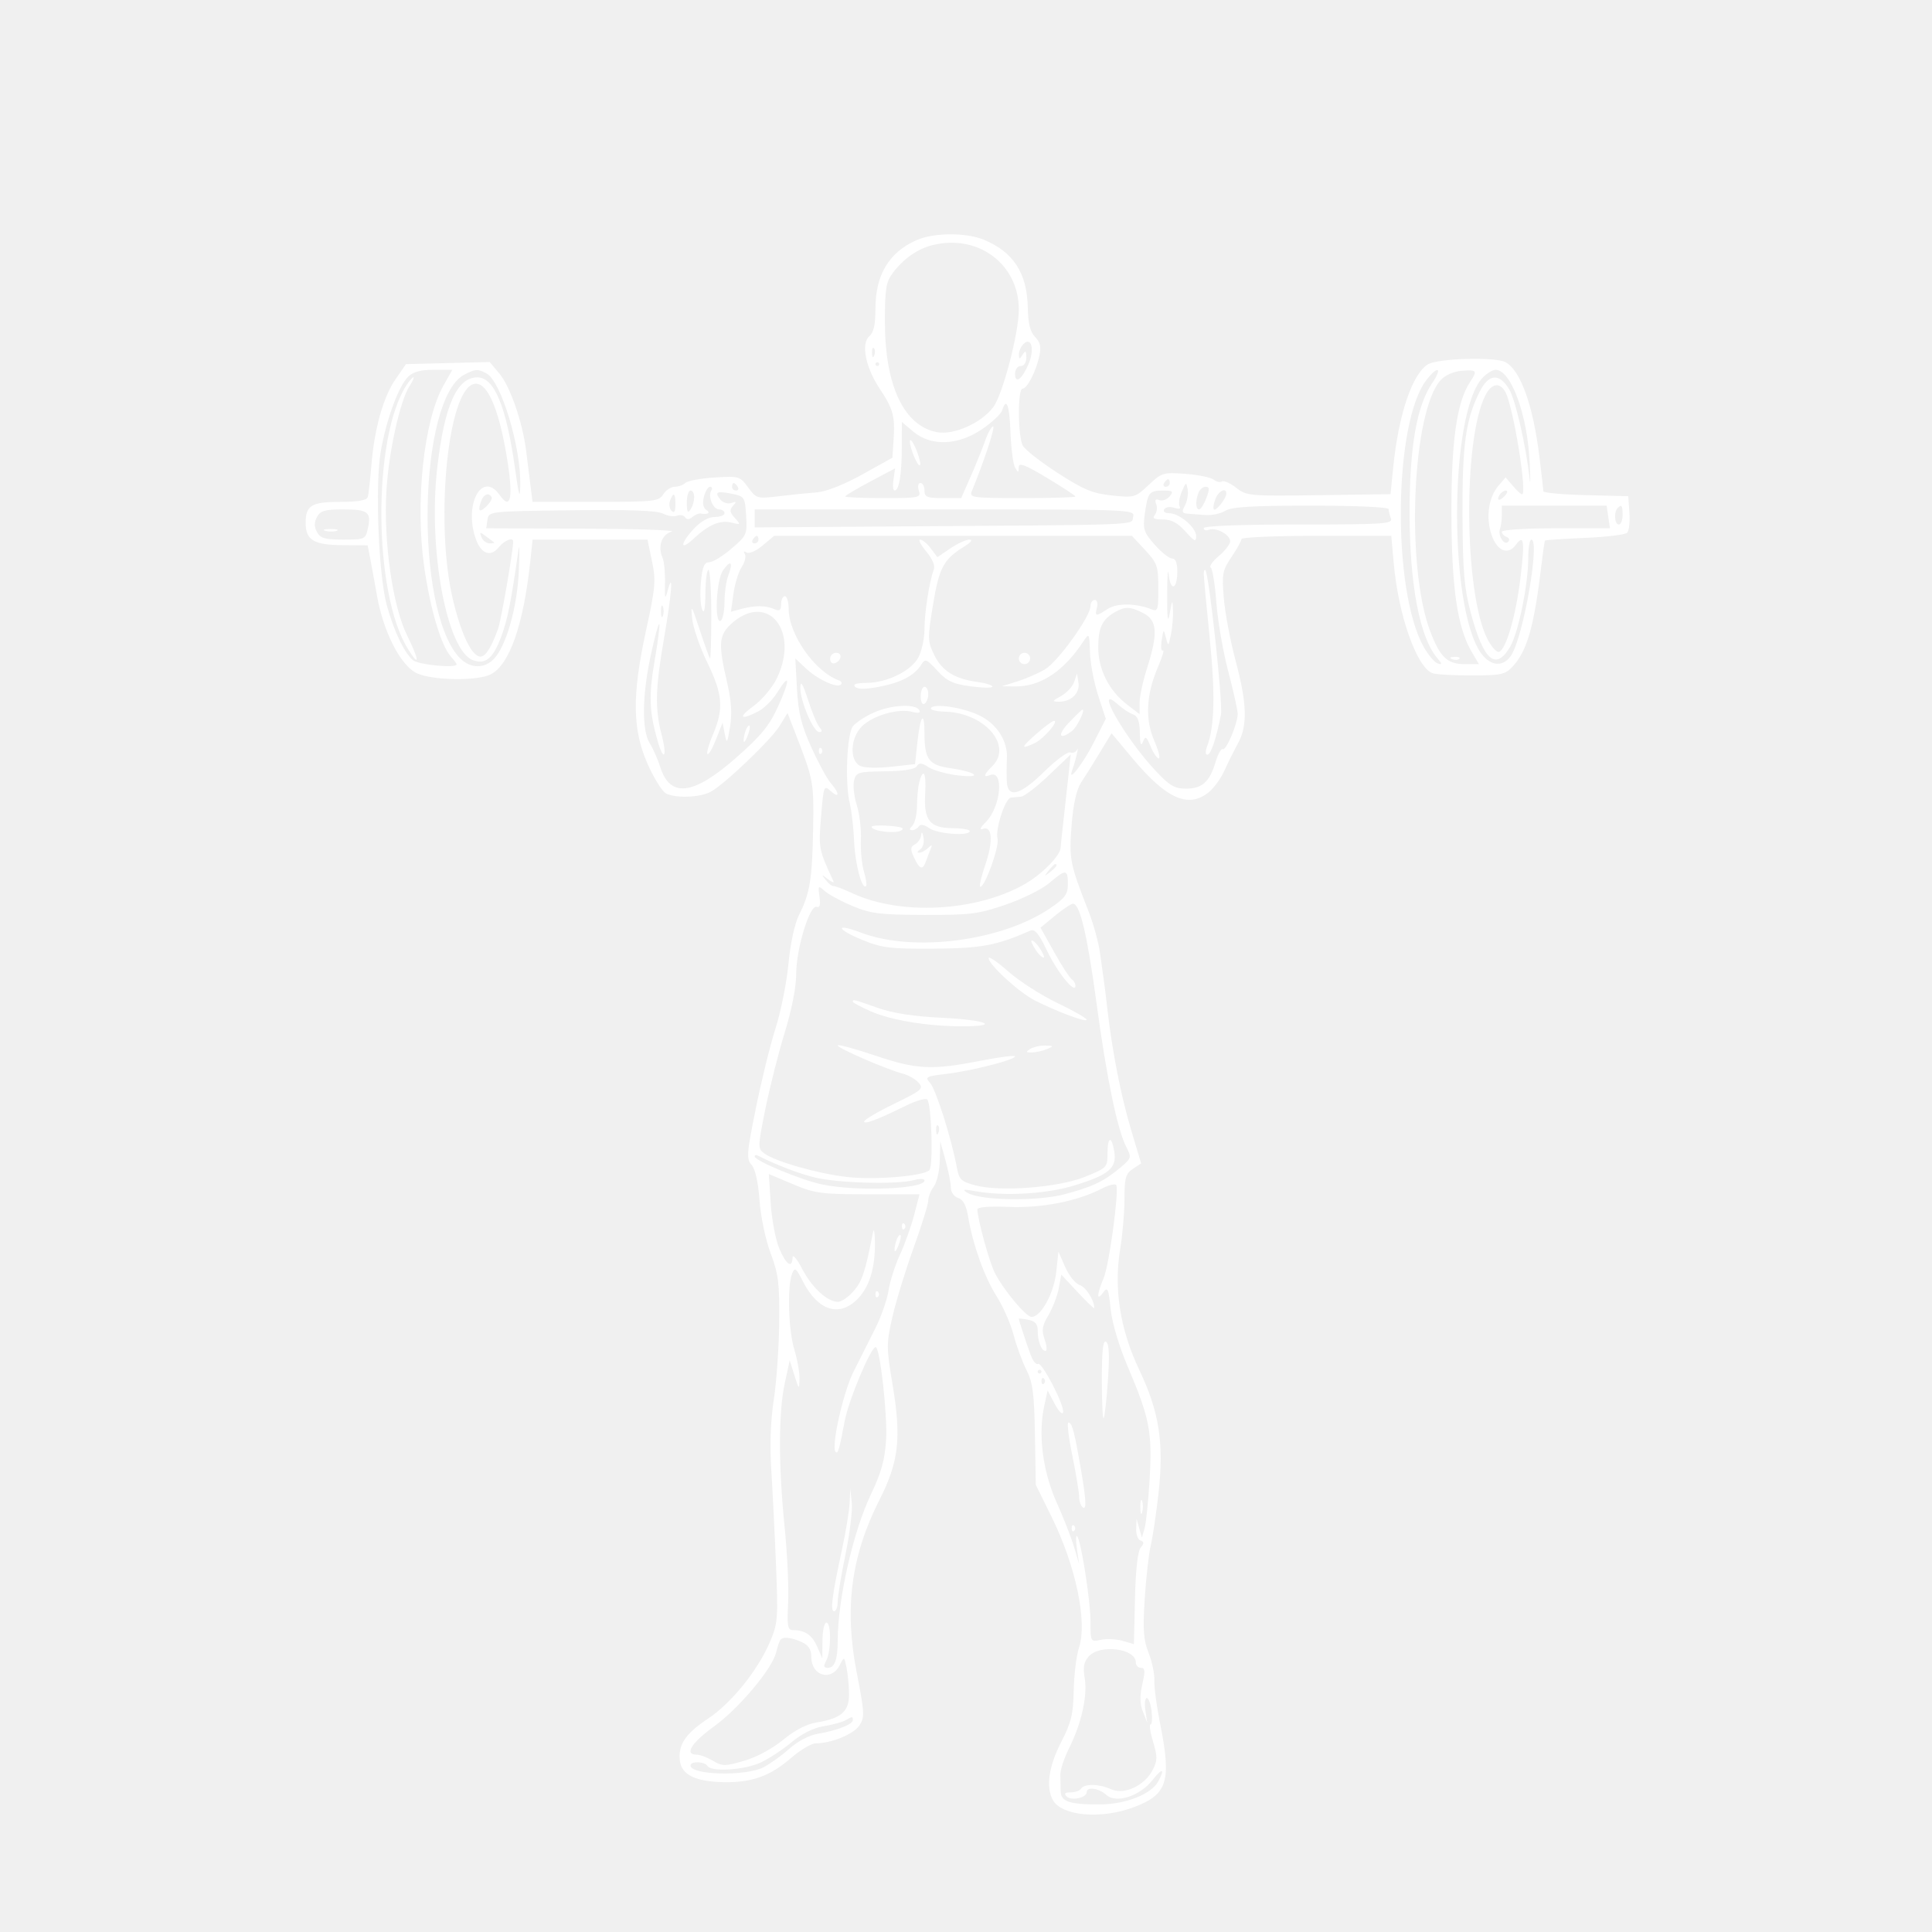
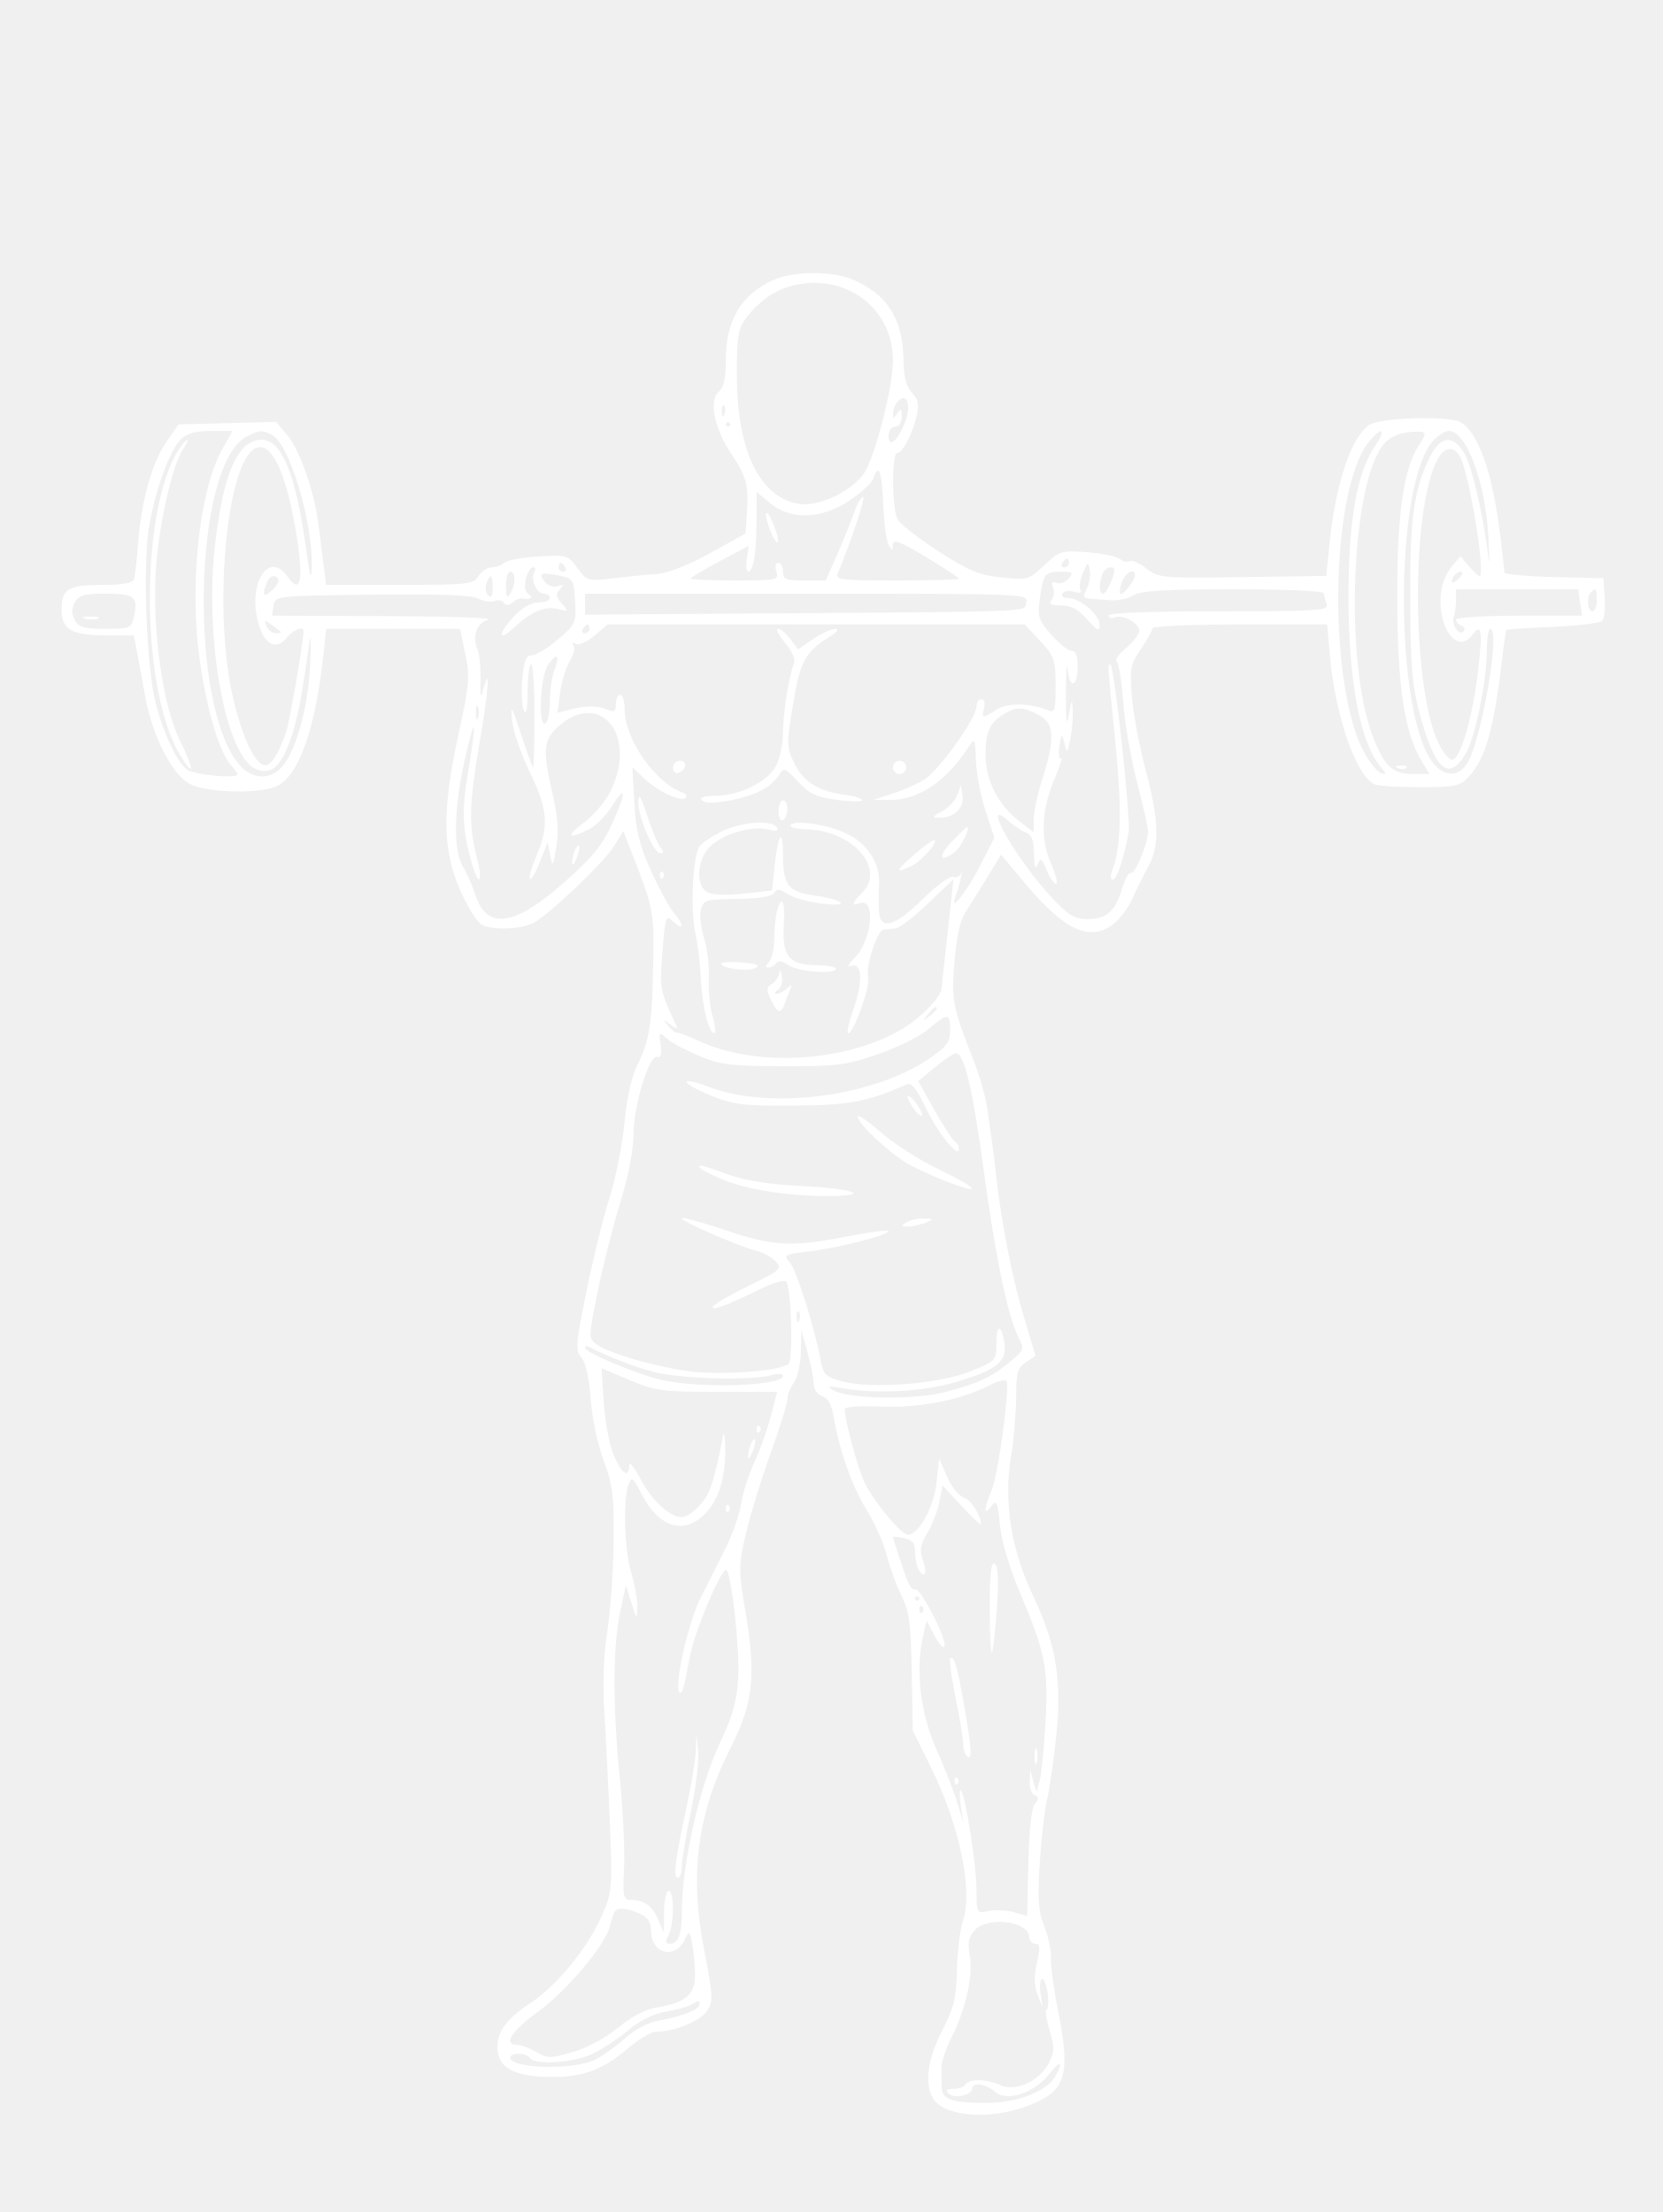
- <svg xmlns="http://www.w3.org/2000/svg" width="512" height="512" viewBox="0 0 512 512">
+ <svg xmlns="http://www.w3.org/2000/svg" width="378" height="503" viewBox="67 0 378 503">
  <path fill="#fff" fill-rule="evenodd" d="M243.03 63.583C235.616 66.799 232 72.784 232 81.838c0 4.197-.464 6.302-1.596 7.241-2.279 1.892-1.056 8.221 2.68 13.862 3.632 5.482 4.131 7.294 3.728 13.528l-.312 4.837-8 4.438c-4.857 2.694-9.571 4.554-12 4.735-2.2.164-6.7.622-10 1.017-5.875.704-6.046.656-8.234-2.326-2.173-2.962-2.419-3.035-8.934-2.624-3.685.232-7.157.879-7.716 1.438S179.794 129 178.808 129s-2.353.9-3.04 2c-1.168 1.87-2.332 2-17.947 2h-16.698l-.562-4.5c-.308-2.475-.826-6.606-1.149-9.181-.937-7.449-4.242-16.963-7.054-20.305l-2.589-3.077-11.089.281-11.09.282-2.77 4c-3.263 4.712-5.646 13.252-6.418 23-.304 3.85-.73 7.563-.946 8.25-.264.84-2.636 1.25-7.225 1.25-7.698 0-9.231.926-9.231 5.578 0 4.548 2.167 5.848 9.828 5.898l6.601.043.679 3.49c.373 1.92 1.196 6.416 1.828 9.991 1.677 9.483 6.25 18.386 10.474 20.39 4.077 1.935 15.95 2.144 19.59.345 4.99-2.465 8.732-13.12 10.531-29.985l.613-5.75h30.443l1.194 5.694c1.078 5.135.926 6.926-1.543 18.25-3.759 17.238-3.674 26.232.334 35.394 1.646 3.761 3.851 7.319 4.901 7.907 2.408 1.347 8.953 1.128 11.833-.396 3.602-1.907 16.035-13.775 18.294-17.465l2.101-3.429 2.24 5.773c4.639 11.951 4.759 12.608 4.548 24.772-.233 13.435-.851 17.259-3.699 22.883-1.195 2.359-2.307 7.459-2.835 13-.479 5.014-2.02 12.717-3.426 17.117s-3.758 13.948-5.227 21.217c-2.427 12.011-2.529 13.381-1.117 15 .976 1.12 1.756 4.615 2.097 9.393.309 4.332 1.576 10.363 2.94 14 2.081 5.544 2.382 7.978 2.272 18.39-.069 6.6-.714 15.8-1.434 20.445-.844 5.445-1.081 12.018-.669 18.5.352 5.53.918 16.907 1.257 25.282.583 14.352.488 15.529-1.65 20.5-3.233 7.518-10.206 16.14-16.352 20.22-5.977 3.967-7.96 6.919-7.478 11.133.429 3.754 4.168 5.585 11.673 5.714 7.416.128 12.244-1.607 17.766-6.387 2.483-2.149 5.448-3.907 6.588-3.907 4.128 0 10.04-2.429 11.561-4.75 1.423-2.172 1.362-3.357-.719-14-3.33-17.022-1.495-30.942 6.037-45.787 5.141-10.135 5.839-16.324 3.451-30.602-1.638-9.789-1.639-10.775-.026-17.861.939-4.125 3.461-12.355 5.604-18.289S246 319.126 246 318.152s.661-2.643 1.468-3.711c.808-1.067 1.523-4.191 1.59-6.941l.121-5 1.391 5c.765 2.75 1.4 5.982 1.411 7.183.011 1.262.828 2.439 1.938 2.791 1.315.418 2.14 1.935 2.62 4.818 1.245 7.47 4.311 16.085 7.533 21.163 1.73 2.726 3.769 7.352 4.531 10.281.763 2.929 2.298 7.109 3.41 9.29 1.684 3.3 2.062 6.193 2.255 17.22l.232 13.254 4.193 8.5c6.427 13.031 9.514 27.814 7.243 34.693-.683 2.07-1.307 7.148-1.388 11.285-.123 6.33-.653 8.508-3.347 13.743-3.253 6.322-4.054 11.817-2.222 15.24 2.298 4.294 12.711 5.249 21.475 1.97 8.99-3.363 10.07-6.858 6.935-22.431-.885-4.4-1.549-9.425-1.474-11.166s-.614-5.04-1.53-7.33c-1.354-3.383-1.545-6.075-1.02-14.335.356-5.593 1.079-11.969 1.606-14.169s1.451-8.433 2.055-13.851c1.473-13.234.172-21.533-5.116-32.633-5.066-10.632-6.782-21.511-5.049-32.004.626-3.793 1.139-9.793 1.139-13.333 0-5.526.312-6.642 2.206-7.9l2.206-1.464-2.664-8.908c-2.667-8.919-5.003-20.786-6.252-31.759-.366-3.218-.812-6.818-.992-8-.18-1.181-.629-4.398-1-7.148-.37-2.75-1.734-7.7-3.032-11-4.937-12.56-5.197-13.877-4.487-22.81.456-5.746 1.288-9.449 2.552-11.358 1.031-1.557 3.261-5.121 4.955-7.919l3.081-5.087 5.473 6.554c9.013 10.792 14.783 13.402 20.203 9.139 1.385-1.09 3.281-3.677 4.212-5.75s2.557-5.344 3.614-7.269c2.583-4.703 2.41-10.544-.65-22-1.395-5.225-2.794-12.658-3.108-16.519-.522-6.424-.348-7.346 2.056-10.889 1.445-2.129 2.627-4.258 2.627-4.732 0-.473 8.934-.86 19.853-.86h19.854l.646 7.25c1.229 13.78 6.069 27.547 10.249 29.151.859.329 5.496.599 10.305.599 7.791 0 8.976-.247 10.871-2.264 3.976-4.232 5.822-10.788 7.81-27.736.355-3.025.745-5.615.867-5.754.121-.14 4.858-.453 10.527-.695s10.72-.853 11.226-1.359.779-2.894.606-5.306l-.314-4.386-11.25-.283c-6.187-.155-11.25-.617-11.25-1.026s-.472-4.557-1.049-9.217c-1.69-13.641-5.004-22.862-8.983-24.991-2.735-1.464-17.942-1.034-20.575.582-4.128 2.534-7.767 13.323-9.164 27.165l-.729 7.23-19.024.27c-18.387.261-19.12.195-21.868-1.966-1.564-1.23-3.26-1.979-3.769-1.664s-1.502.094-2.206-.489c-.703-.584-4.054-1.272-7.445-1.53-5.921-.448-6.311-.331-9.789 2.949-3.526 3.326-3.783 3.399-9.732 2.777-5.108-.533-7.462-1.51-14.34-5.947-4.526-2.92-8.701-6.191-9.278-7.269-1.322-2.47-1.385-15.091-.075-15.091 1.239 0 3.58-4.549 4.471-8.685.515-2.392.233-3.641-1.13-5.017-1.313-1.326-1.851-3.505-1.945-7.883-.194-9.048-3.805-14.61-11.602-17.867-4.662-1.948-13.204-1.931-17.738.035m4.093 1.376c-3.992.993-7.711 3.608-10.561 7.426-1.768 2.368-2.061 4.212-2.054 12.938.012 16.922 5.054 27.566 13.837 29.214 4.432.831 11.748-2.441 14.903-6.667 2.491-3.336 6.752-19.633 6.752-25.823 0-12.045-10.781-20.098-22.877-17.088m24.084 26.234c-.664.664-1.2 1.905-1.192 2.757.014 1.366.131 1.372.985.05.784-1.213.972-1.069.985.75.009 1.34-.592 2.25-1.485 2.25-.848 0-1.5.895-1.5 2.059 0 2.865 1.889 1.451 3.631-2.718 1.608-3.849.669-7.241-1.424-5.148m-40.128 2.39c.048 1.165.285 1.402.604.605.289-.722.253-1.585-.079-1.917s-.568.258-.525 1.312M232 96.5c0 .275.225.5.5.5s.5-.225.5-.5-.225-.5-.5-.5-.5.225-.5.5m-123.885 3.385c-2.51 2.51-5.756 11.39-7.205 19.708-1.544 8.867-.597 32.898 1.61 40.864 1.914 6.909 4.642 12.603 6.96 14.527 1.445 1.199 11.521 2.157 11.52 1.095 0-.232-.686-1.18-1.525-2.107-2.576-2.846-5.47-12.596-7.064-23.796-2.413-16.956-.129-38.618 5.048-47.882l2.4-4.294h-4.929c-3.497 0-5.478.548-6.815 1.885m14.975-.62c-12.216 6.262-13.313 61.782-1.478 74.859 2.67 2.95 6.361 3.25 9.038.735 3.402-3.196 6.463-13.833 6.866-23.859.187-4.675.149-7.15-.085-5.5-2.009 14.147-2.911 18.695-4.615 23.254-2.161 5.785-4.176 7.44-7.521 6.177-6.917-2.613-11.878-29.428-9.423-50.931 1.883-16.499 5.21-24 10.644-24 4.467 0 7.66 7.704 9.946 24 1.073 7.653 1.349 8.528 1.418 4.5.173-10.11-5.09-27.472-8.955-29.54-2.294-1.228-2.908-1.196-5.835.305m254.98 1.373c-8.749 11.123-9.228 55.808-.759 70.826 1.204 2.134 2.864 4.094 3.689 4.354 1.262.399 1.244.173-.113-1.422-4.652-5.468-7.31-19.389-7.33-38.396-.019-17.48 1.876-28.411 5.968-34.442 2.79-4.112 1.632-4.845-1.455-.92m3.803.001c-7.638 8.114-9.398 49.43-2.84 66.69 2.597 6.834 4.522 8.671 9.088 8.671h3.812L390 172.724c-3.777-6.4-5.313-16.934-5.358-36.724-.042-19.068 1.414-29.384 4.899-34.703 2.046-3.123 1.906-3.327-2.097-3.046-2.086.146-4.389 1.133-5.571 2.388m11.185-.697c-9.312 9.312-9.189 64.027.167 74.069 2.471 2.652 5.385 2.514 7.258-.345C403.731 168.71 408.2 143 405.814 143c-.448 0-.814 2.21-.814 4.912 0 6.931-2.608 19.733-4.777 23.446-3.835 6.566-7.059 3.776-10.486-9.076-1.715-6.43-2.09-10.91-2.156-25.782-.084-18.738.833-25.304 4.575-32.75 2.356-4.688 5.158-4.927 7.752-.661 1.704 2.802 4.504 15.036 5.471 23.911.21 1.925.211-.1.001-4.5-.604-12.673-4.965-24.5-9.035-24.5-.74 0-2.219.874-3.287 1.942m-285.444 2.308c-8.916 14.012-8.67 54.883.419 69.613 3.232 5.239 3.167 3.229-.11-3.388-3.881-7.836-6.327-24.939-5.511-38.536.612-10.211 3.627-23.823 6.118-27.624.834-1.273 1.291-2.315 1.016-2.315s-1.144 1.013-1.932 2.25m17.284-.213c-6.542 3.661-9.465 37.283-4.923 56.629 2.192 9.338 5.063 15.334 7.341 15.334 1.379 0 2.848-2.31 4.678-7.353.806-2.224 4.006-20.705 4.006-23.14 0-1.258-2.335-.315-3.848 1.554-2.161 2.668-4.685 1.718-6.082-2.29-3.203-9.188 1.739-18.165 6.364-11.562 2.837 4.051 3.591.918 2.098-8.721-2.328-15.028-5.874-22.555-9.634-20.451m268.749 2.713c-5.975 11.704-5.648 52.447.519 64.565 1.068 2.099 2.461 3.643 3.096 3.431 1.876-.625 4.463-9.569 5.678-19.626 1.184-9.807.913-11.669-1.266-8.688-2.069 2.828-5.013 1.533-6.443-2.834-1.503-4.584-.74-9.791 1.887-12.883L399 126.5l1.91 2.25c1.051 1.238 2.153 2.25 2.449 2.25 1.457 0-2.303-23.158-4.394-27.066-1.465-2.737-3.677-2.398-5.318.816m-128.073 4c-.308.963-2.71 3.213-5.338 5-6.35 4.32-13.502 4.58-18.159.661L239 111.822l-.014 6.839c-.014 7.152-.726 11.339-1.929 11.339-.391 0-.516-1.323-.279-2.94l.431-2.94-6.604 3.507c-3.633 1.929-6.605 3.702-6.605 3.94s4.53.433 10.067.433c9.613 0 10.039-.09 9.433-2-.364-1.147-.18-2 .433-2 .587 0 1.067.9 1.067 2 0 1.726.667 2 4.863 2h4.864l2.529-5.75c1.392-3.162 3.118-7.437 3.838-9.5.719-2.062 1.663-3.75 2.096-3.75.645 0-2.446 9.381-5.684 17.25-.666 1.618.344 1.75 13.387 1.75 7.759 0 14.107-.187 14.107-.416s-3.375-2.445-7.5-4.924c-5.917-3.556-7.506-4.154-7.53-2.834-.028 1.502-.126 1.511-.957.09-.51-.871-1.059-5.03-1.22-9.242-.284-7.428-1.067-9.519-2.219-5.924M241.126 117c-.02.825.582 2.85 1.338 4.5.755 1.65 1.39 2.325 1.41 1.5s-.582-2.85-1.338-4.5c-.755-1.65-1.39-2.325-1.41-1.5m67.374 11c-.34.55-.141 1 .441 1s1.059-.45 1.059-1-.198-1-.441-1-.719.45-1.059 1M194 129c0 .55.477 1 1.059 1s.781-.45.441-1-.816-1-1.059-1-.441.45-.441 1m119.171 1.334c-.652 1.559-.901 3.294-.553 3.857.395.639-.133.78-1.409.375-1.122-.356-2.33-.179-2.684.393-.36.584.203 1.041 1.281 1.041 2.727 0 7.194 3.781 7.194 6.088 0 1.634-.453 1.437-2.844-1.239-2.052-2.297-3.716-3.182-5.984-3.182-2.338 0-2.885-.308-2.139-1.207.551-.664.719-1.944.373-2.845-.445-1.158-.204-1.475.822-1.081.799.306 2.029-.138 2.734-.988 1.11-1.337.869-1.546-1.781-1.546-3.637 0-4.012.488-4.802 6.253-.545 3.975-.283 4.787 2.611 8.083 1.77 2.015 3.846 3.664 4.614 3.664.924 0 1.396 1.162 1.396 3.441 0 4.78-1.79 5.434-2.27.83-.217-2.074-.406.279-.42 5.229-.019 6.616.164 7.94.69 5 .66-3.686.727-3.755.858-.875.078 1.719-.168 4.644-.548 6.5-.658 3.219-.719 3.26-1.323.875-.608-2.401-.652-2.373-1.129.697-.273 1.759-.134 2.973.309 2.7.443-.274-.127 1.662-1.267 4.303-3.147 7.292-3.494 13.867-1.03 19.55 1.132 2.613 1.68 4.75 1.216 4.75s-1.431-1.418-2.149-3.151c-1.145-2.766-1.396-2.919-2.051-1.25-.516 1.317-.767.586-.816-2.38-.051-3.134-.539-4.447-1.82-4.899-.962-.34-2.762-1.529-4-2.643-6.609-5.949 1.786 8.834 9.979 17.573 3.709 3.956 5.052 4.75 8.041 4.75 4.301 0 6.28-1.767 7.852-7.012.646-2.157 1.51-3.715 1.92-3.462.874.54 3.958-6.746 3.958-9.349 0-.98-1.123-6.034-2.496-11.23s-2.791-13.4-3.152-18.232-1.04-9.022-1.508-9.311c-.468-.29.5-1.664 2.152-3.054s3.004-3.147 3.004-3.904c0-1.746-3.704-3.774-5.578-3.054-.782.3-1.422.109-1.422-.423 0-.599 9.578-.969 25.107-.969 22.483 0 25.044-.165 24.5-1.582-.334-.87-.607-1.995-.607-2.5 0-.528-8.731-.918-20.535-.918-15.58 0-21.07.329-22.75 1.362-1.218.749-3.565 1.257-5.215 1.129s-3.803-.291-4.785-.362c-1.483-.107-1.6-.476-.687-2.181.603-1.128.925-3.04.713-4.25-.359-2.056-.46-2.015-1.57.636m-126.621 1.321c-.433 1.726-.208 2.946.642 3.485 1.224.776.382 1.29-1.547.943-.471-.084-1.443.334-2.161.93-.862.715-1.517.742-1.927.079-.342-.552-1.312-.74-2.156-.415-.845.324-2.518.067-3.718-.571-1.514-.804-8.926-1.075-24.183-.883-21.958.276-22.001.281-22.32 2.527l-.319 2.25 25.819.1c14.201.055 24.695.41 23.32.791-2.646.731-3.754 3.918-2.411 6.932.411.922.7 3.927.642 6.677-.09 4.273.014 4.564.713 2 1.571-5.755 1.075.813-.944 12.5-2.345 13.575-2.475 18.735-.646 25.782 1.534 5.915.539 7.23-1.112 1.468-2.183-7.62-2.34-12.041-.751-21.199.886-5.105 1.434-9.459 1.218-9.675s-1.237 3.548-2.27 8.365c-2.292 10.695-2.383 19.854-.231 23.269.863 1.37 2.105 4.181 2.761 6.248 2.633 8.304 8.81 7.525 20.226-2.552 6.573-5.801 8.711-8.427 11.037-13.558 3.244-7.154 3.131-9.09-.214-3.676-1.216 1.967-3.495 4.241-5.065 5.052-4.782 2.473-5.492 1.649-1.236-1.434 2.219-1.607 4.973-4.883 6.15-7.316 6.192-12.79-2.65-23.192-12.195-14.346-3.163 2.932-3.331 5.363-1.044 15.142 1.184 5.064 1.423 8.47.843 12-.739 4.504-.86 4.672-1.397 1.947l-.588-2.983-1.732 4.411c-.953 2.425-1.974 4.169-2.268 3.874-.295-.295.375-2.662 1.489-5.26 2.87-6.697 2.55-10.605-1.558-19.03-1.971-4.042-3.772-9.301-4.004-11.689-.371-3.837-.141-3.492 1.99 2.983 1.325 4.028 2.564 7.478 2.753 7.668s.344-5.017.344-11.571c0-6.555-.338-11.918-.75-11.919-.412 0-.779 2.812-.813 6.249-.043 4.237-.326 5.605-.877 4.246-.448-1.102-.587-4.365-.31-7.25.391-4.063.886-5.246 2.197-5.246.931 0 3.585-1.62 5.898-3.599 4.046-3.464 4.193-3.792 3.889-8.717-.304-4.949-.429-5.142-3.768-5.825-4.022-.822-4.715-.467-3.035 1.557.668.806 1.97 1.201 2.892.877 1.357-.475 1.441-.333.441.746-.989 1.066-.894 1.712.472 3.222 1.641 1.814 1.605 1.863-.92 1.229-2.977-.747-6.046.569-10.066 4.319-3.657 3.412-3.536 1.244.151-2.703 1.806-1.934 3.882-3.106 5.5-3.106 1.43 0 2.599-.45 2.599-1s-.645-1-1.433-1c-1.606 0-3.033-3.437-2.073-4.991.343-.555.196-1.009-.327-1.009-.522 0-1.25 1.195-1.617 2.655m131.057-1.073c-.845 2.202-.758 4.418.174 4.418.429 0 1.29-1.35 1.913-3 .898-2.38.862-3-.174-3-.718 0-1.579.712-1.913 1.582m-135.592 2.668c.012 2.466.249 2.888.985 1.75 1.27-1.965 1.27-5 0-5-.55 0-.993 1.463-.985 3.25m140.069-1c-.468 1.238-.642 2.474-.386 2.748.529.566 3.302-2.953 3.302-4.189 0-1.733-2.109-.69-2.916 1.441m75.375-1.183c-1.026 1.66-.105 1.89 1.33.332.71-.769.849-1.399.309-1.399-.539 0-1.277.48-1.639 1.067m-269.852 1.515c-1.091 2.842-.641 3.45 1.234 1.668 1.013-.963 1.662-2.088 1.441-2.5-.673-1.261-2.034-.837-2.675.832m49.967.085c-.352.917-.175 2.132.393 2.7.711.711 1.033.19 1.033-1.667 0-3.085-.499-3.447-1.426-1.033M398 136.418c0 1.33-.22 3.018-.489 3.75-.64 1.74 1.143 4.527 2.185 3.416.442-.472.242-1.059-.446-1.304s-1.25-.859-1.25-1.363c0-.513 6.311-.917 14.327-.917h14.327l-.441-3-.44-3H398zm30.667-1.751c-1.038 1.037-.784 4.333.333 4.333.55 0 1-1.125 1-2.5 0-2.618-.231-2.936-1.333-1.833M84 137c-.76 1.421-.76 2.579 0 4 .884 1.652 2.094 2 6.956 2 5.715 0 5.904-.086 6.539-2.976.951-4.33.051-5.024-6.519-5.024-4.882 0-6.091.347-6.976 2m116 .382v2.383l34.25-.23c70.274-.472 65.452-.287 66.04-2.535.518-1.98.03-2-49.884-2H200zm-113.731 3.311c.973.254 2.323.237 3-.037s-.119-.481-1.769-.461-2.204.244-1.231.498m41.315 1.666c.347.902 1.332 1.641 2.19 1.641s1.372-.127 1.143-.283a91 91 0 0 1-2.19-1.641c-1.543-1.183-1.691-1.146-1.143.283M199.5 143c-.34.55-.141 1 .441 1s1.059-.45 1.059-1-.198-1-.441-1-.719.45-1.059 1m2.597 1.572c-1.712 1.441-3.573 2.252-4.231 1.845-.725-.448-.908-.294-.479.4.383.62.005 2.181-.839 3.47-.845 1.288-1.828 4.476-2.185 7.083l-.65 4.74 2.894-.767c3.56-.943 6.346-.911 8.643.1 1.357.598 1.75.298 1.75-1.336 0-1.159.45-2.107 1-2.107s1 1.494 1 3.321c0 6.793 6.942 16.699 13.298 18.975.661.236.927.729.591 1.095-.977 1.062-6.136-1.281-9.257-4.205l-2.868-2.686.44 8.034c.348 6.355 1.143 9.596 3.802 15.5 1.849 4.106 4.179 8.395 5.178 9.53 2.378 2.703 2.345 4.225-.044 2.063-1.796-1.626-1.884-1.391-2.546 6.767-.687 8.463-.639 8.716 3.266 17.106.256.55-.395.325-1.447-.5-1.761-1.381-1.806-1.363-.567.218.74.945 1.64 1.662 2 1.594s2.679.812 5.154 1.955c12.683 5.857 32.504 4.841 45.324-2.325 4.633-2.589 9.615-7.582 9.747-9.769.039-.645.479-4.773.977-9.173s1.082-9.7 1.298-11.777l.392-3.778-5.795 5.528c-3.187 3.04-6.503 5.583-7.369 5.652s-2.069.181-2.675.25c-1.503.171-4.187 8.416-3.542 10.882.533 2.037-3.292 12.739-4.553 12.742-.383 0 .197-2.587 1.289-5.749 2.193-6.353 1.884-10.562-.703-9.569-.914.35-.533-.447.895-1.875 3.975-3.975 4.861-13.843 1.114-12.406q-2.92 1.12.601-2.4c5.473-5.473-2.161-14.164-12.654-14.405-2.285-.052-3.914-.484-3.62-.96.801-1.297 8.332-.176 12.682 1.888 4.732 2.246 7.694 6.817 7.436 11.477-.107 1.925-.115 4.738-.019 6.25q.417 6.578 9.929-2.785c3.093-3.043 6.185-5.319 6.87-5.056s1.497-.059 1.802-.715c.621-1.335-.393 2.967-1.25 5.306-1.41 3.844 2.759-1.462 5.699-7.253l3.177-6.259-2.003-6.1c-1.101-3.354-2.087-8.501-2.191-11.437-.185-5.237-.219-5.293-1.773-2.936-5.233 7.932-11.389 11.982-18.085 11.896l-3.5-.045 4.084-1.278c2.247-.704 5.546-2.136 7.331-3.184C280.34 175.395 289 163.365 289 160.616c0-.889.502-1.616 1.117-1.616.624 0 .886.882.593 2-.633 2.422-.342 2.46 2.846.371 2.444-1.601 7.53-1.541 11.694.137 1.559.629 1.747.011 1.723-5.651-.025-5.86-.3-6.65-3.514-10.107l-3.486-3.75h-94.82zm43.367 1.568c1.602 1.904 2.398 3.774 2.02 4.75-1.171 3.029-2.484 11.38-2.484 15.796 0 2.427-.705 5.776-1.566 7.442-1.886 3.647-8.315 6.819-13.884 6.85-2.66.015-3.62.352-2.94 1.032s2.768.677 6.392-.01c5.771-1.095 9.339-2.972 11.146-5.865 1.039-1.665 1.37-1.541 4.24 1.585 2.566 2.795 4.121 3.527 8.862 4.168 3.163.427 5.75.462 5.75.076 0-.385-1.747-.935-3.882-1.221-6.07-.815-9.455-2.908-11.512-7.122-1.802-3.691-1.819-4.34-.354-13.307 1.614-9.874 2.793-12.084 8.248-15.453 1.833-1.132 2.373-1.855 1.39-1.857-.886-.002-3.155 1.044-5.041 2.324l-3.431 2.328-1.755-2.328c-.966-1.28-2.225-2.328-2.799-2.328s.147 1.413 1.6 3.14m-53.862 5.018c-1.8 2.569-2.334 14.412-.602 13.342.55-.34 1-2.587 1-4.994s.463-5.593 1.028-7.08c1.337-3.517.605-4.168-1.426-1.268m127.401.925c.002.78.709 8.392 1.571 16.917 1.5 14.823 1.303 23.563-.644 28.685-.532 1.399-.51 2.315.056 2.315.894 0 2.29-4.13 3.585-10.603.559-2.798-3.164-37.323-4.13-38.289-.242-.243-.44.196-.438.975M175.158 162c0 1.375.227 1.938.504 1.25.278-.687.278-1.812 0-2.5-.277-.687-.504-.125-.504 1.25m120.342.208c-3.405 1.953-4.436 4.104-4.452 9.292-.018 5.898 2.829 11.541 7.702 15.27l3.25 2.486v-2.998c0-1.648.9-5.815 2-9.258 2.92-9.139 2.693-12.59-.95-14.474-3.485-1.803-4.861-1.86-7.55-.318M220 174.583c0 .871.534 1.406 1.188 1.188 1.854-.618 2.161-2.771.395-2.771-.87 0-1.583.713-1.583 1.583m50-.083c0 .825.675 1.5 1.5 1.5s1.5-.675 1.5-1.5-.675-1.5-1.5-1.5-1.5.675-1.5 1.5m114.813.183c.721.289 1.584.253 1.916-.079s-.258-.568-1.312-.525c-1.165.048-1.402.285-.604.604m-100.168 6.071c-.43 1.24-1.989 2.909-3.464 3.71-2.355 1.279-2.431 1.461-.622 1.496 3.254.063 5.68-2.256 5.249-5.016l-.382-2.444zm-72.545 1.413c-.126 3.363 3.444 11.833 4.987 11.833.856 0 .867-.35.042-1.344-.613-.739-1.973-4.002-3.022-7.25-1.368-4.236-1.936-5.152-2.007-3.239m31.9 2.392c0 1.451.433 2.292 1 1.941.55-.34 1-1.491 1-2.559s-.45-1.941-1-1.941-1 1.152-1 2.559m-12.5 4.304c-2.2 1.001-4.64 2.593-5.421 3.537-1.654 1.999-2.204 15.15-.861 20.6.475 1.925.986 6.425 1.136 10 .252 6.002 2.091 12.889 3.157 11.822.25-.25-.006-2-.569-3.888-.562-1.889-.922-5.684-.798-8.434s-.367-6.872-1.091-9.159c-.723-2.288-1.047-5.213-.72-6.5.556-2.187 1.097-2.347 8.224-2.433 4.981-.06 7.901-.531 8.411-1.355.615-.997 1.283-.937 3.156.282 1.307.85 4.851 1.825 7.876 2.166 6.737.76 4.786-.922-2.247-1.937-5.585-.807-6.753-2.392-6.753-9.165 0-6.286-1.1-4.933-1.878 2.312l-.622 5.789-6.399.706c-3.77.415-7.159.298-8.25-.286-2.771-1.483-2.467-7.395.534-10.396 2.87-2.87 9.525-4.836 13.227-3.907 1.895.476 2.478.337 1.978-.471-1.065-1.724-7.572-1.338-12.09.717m51.722 2.706c-3.122 3.267-2.517 4.735.882 2.145 1.356-1.032 3.672-5.853 2.713-5.645-.174.038-1.792 1.613-3.595 3.5m-8.639 2.973c-4.107 3.626-4.192 4.163-.38 2.39 2.332-1.085 6.554-5.967 5.094-5.89-.438.023-2.559 1.598-4.714 3.5m-76.959-1.003c-.343.893-.595 2.15-.561 2.793.035.642.495.09 1.022-1.227s.779-2.574.56-2.793-.679.333-1.021 1.227M217 199c0 .733.3 1.033.667.667a.95.95 0 0 0 0-1.334c-.367-.366-.667-.066-.667.667m26.63 8.25c-.331 1.238-.609 4.072-.616 6.3s-.554 4.59-1.214 5.25c-.864.864-.881 1.2-.059 1.2.628 0 1.422-.455 1.766-1.011.395-.639 1.416-.456 2.781.5 2.187 1.532 10.715 2.138 10.709.761-.002-.412-2.073-.763-4.602-.78-6.028-.038-7.636-2.094-7.209-9.221.323-5.407-.49-6.975-1.556-2.999M231 219.118c0 1.118 6.143 1.901 7.77.991 1.126-.63.246-.986-3.099-1.252-2.569-.204-4.671-.087-4.671.261m13.136 2.082c-.075.935-.813 2.079-1.64 2.542-1.262.707-1.303 1.276-.25 3.542 1.461 3.146 2.28 3.398 3.138.966.34-.963.898-2.425 1.242-3.25.504-1.212.37-1.26-.701-.25-.729.688-1.798 1.243-2.375 1.235-.578-.009-.448-.397.287-.863.756-.479 1.142-1.887.887-3.235-.251-1.327-.512-1.632-.588-.687m33.736 9.55c-1.243 1.586-1.208 1.621.378.378 1.666-1.307 2.195-2.128 1.372-2.128-.207 0-.995.787-1.75 1.75m.189 3.272c-1.892 1.617-7.067 4.186-11.5 5.709-7.284 2.502-9.363 2.765-21.561 2.732-11.753-.033-14.212-.334-19-2.329-3.025-1.261-6.349-3.044-7.386-3.963-1.808-1.602-1.867-1.541-1.438 1.475.309 2.173.076 3.004-.751 2.687-1.81-.695-5.425 11.125-5.425 17.738 0 3.499-1.168 9.478-3.039 15.556-1.672 5.43-3.983 14.559-5.136 20.287-2.045 10.157-2.051 10.448-.225 11.783 2.932 2.144 14.208 5.347 21.9 6.221 7.348.835 20.215-.233 21.79-1.808 1.076-1.076.58-17.574-.562-18.716-.425-.424-2.9.273-5.5 1.55-7.774 3.816-11.228 5.13-11.228 4.27 0-.448 3.592-2.565 7.982-4.705 7.403-3.609 7.869-4.016 6.426-5.61-.855-.946-2.723-2.012-4.151-2.371-4.067-1.02-17.257-6.731-17.257-7.471 0-.365 4.387.814 9.75 2.621 11.165 3.763 15.133 3.969 28 1.453 5.087-.994 9.25-1.525 9.25-1.179 0 .915-11.623 3.869-18.315 4.655-5.328.626-5.629.797-4.197 2.379 1.519 1.679 5.721 14.942 7.051 22.255.609 3.348 1.116 3.859 4.821 4.864 6.642 1.802 22.051.625 29.14-2.225 5.832-2.345 6-2.517 6-6.147 0-4.597 1.085-4.887 1.804-.483.702 4.3-1.502 6.144-10.674 8.934-7.375 2.243-18.465 2.878-26.13 1.496-3.254-.587-3.645-.506-2.099.434 3.373 2.049 18.379 2.292 25.555.414 7.468-1.954 10.592-3.436 14.91-7.069 2.989-2.515 3.05-2.721 1.625-5.477-2.378-4.598-5.234-18.381-7.897-38.113-2.443-18.1-4.396-26.369-6.23-26.369-.514 0-2.665 1.427-4.78 3.17l-3.846 3.17 3.656 6.536c2.01 3.595 4.094 6.807 4.63 7.139.537.332.976 1.105.976 1.718 0 2.361-4.769-3.518-7.516-9.267-2.183-4.567-3.257-5.862-4.433-5.343-8.927 3.936-12.973 4.694-25.551 4.784-11.415.082-13.701-.19-18.75-2.229-7.172-2.896-7.66-4.712-.54-2.006 13.86 5.266 37.229 2.256 50.038-6.446 4.027-2.736 4.748-3.719 4.75-6.476.002-3.958-.545-3.983-4.937-.228m-4.155 16.802c.607 1.135 1.597 2.369 2.199 2.741.784.485.781.091-.011-1.389-.607-1.135-1.597-2.369-2.199-2.741-.784-.485-.781-.091.011 1.389m-11.906 3.1c0 1.688 8.017 9.044 12.161 11.158 5.844 2.982 13.842 5.966 13.812 5.153-.015-.404-3.503-2.394-7.75-4.422-4.248-2.028-10.086-5.775-12.973-8.327-2.887-2.553-5.25-4.156-5.25-3.562m-36 11.529c0 .249 2.115 1.389 4.701 2.533 5.37 2.375 14.943 3.965 24.049 3.994 10.656.034 6.868-1.671-5-2.25-7.678-.374-13.125-1.213-17.157-2.639-6.394-2.264-6.593-2.313-6.593-1.638M273 278c-1.238.8-1.151.96.5.914 1.1-.03 2.9-.441 4-.914 1.832-.787 1.79-.864-.5-.914-1.375-.031-3.175.381-4 .914m-24.921 21.583c.048 1.165.285 1.402.604.605.289-.722.253-1.585-.079-1.917s-.568.258-.525 1.312M200 306.479c0 1.126 12.285 6.233 17.799 7.4 9.122 1.93 27.201 1.25 27.201-1.023 0-.495-1.227-.551-2.75-.125-4.376 1.224-20.237.818-26.25-.672-4.494-1.113-10.109-3.267-15.25-5.849-.412-.207-.75-.086-.75.269m4.236 12.337c.267 4.226 1.272 9.597 2.234 11.934 1.803 4.386 3.495 5.569 3.577 2.5.025-.962 1.137.344 2.47 2.904 2.633 5.056 6.716 8.846 9.529 8.846.977 0 2.908-1.345 4.291-2.988 2.186-2.598 2.969-5.01 5.037-15.512.217-1.1.435.025.486 2.5.138 6.751-1.381 11.89-4.467 15.112-4.852 5.064-10.603 3.315-14.555-4.428-1.884-3.692-2.227-3.949-2.916-2.184-1.326 3.394-1 14.925.567 20.091.819 2.7 1.447 6.259 1.395 7.909-.089 2.865-.15 2.82-1.348-1l-1.254-4-1.298 6c-1.684 7.78-1.708 21.733-.066 38 .721 7.15 1.147 16.264.947 20.252-.315 6.251-.135 7.252 1.303 7.25 3.153-.004 5.057 1.303 6.404 4.398l1.35 3.1.039-4.75c.021-2.613.489-4.75 1.039-4.75 1.316 0 1.29 7.591-.035 10.066-.799 1.492-.709 1.934.393 1.934 1.855 0 2.64-2.173 2.65-7.332.019-10.898 4.102-28.828 8.805-38.668 2.735-5.723 3.684-9.13 4.006-14.38.405-6.612-1.616-24.62-2.763-24.62-1.274.001-7.158 14.03-8.195 19.539-1.437 7.639-1.795 8.86-2.415 8.241-1.256-1.256 1.986-15.774 4.752-21.28 1.657-3.3 4.261-8.475 5.786-11.5s3.093-7.525 3.485-10c.393-2.475 1.756-6.75 3.03-9.5s2.96-7.475 3.748-10.5l1.433-5.5-13.59-.003c-12.486-.002-14.108-.22-19.965-2.684l-6.374-2.681zm87.716-3.807c-6.501 3.356-15.915 5.198-24.702 4.833-5.068-.21-8.245.044-8.235.658.038 2.571 3.158 13.939 4.609 16.8 2.301 4.532 8.277 11.7 9.755 11.7 2.468 0 5.909-6.231 6.52-11.807l.601-5.485 1.8 4.094c.989 2.252 2.703 4.381 3.807 4.732 1.659.526 3.893 4.036 3.893 6.115 0 .286-1.966-1.592-4.369-4.172l-4.368-4.691-.682 3.636c-.376 2-1.604 5.197-2.73 7.106-1.686 2.858-1.863 3.999-1.001 6.471.575 1.651.668 3.001.205 3.001-1.093 0-2.055-2.558-2.055-5.465 0-1.661-.696-2.435-2.5-2.78-1.375-.263-2.5-.382-2.5-.266 0 .4 2.171 7.009 3.202 9.748.567 1.506 1.413 2.501 1.88 2.212 1.048-.648 7.182 11.264 6.635 12.883-.217.643-1.224-.407-2.238-2.332l-1.844-3.5-.885 4c-1.673 7.565-.443 17.34 3.208 25.5 1.846 4.125 3.956 9.525 4.688 12l1.332 4.5-.578-4c-.318-2.2-.304-3.728.032-3.396 1.041 1.032 3.565 17.113 3.567 22.725.001 5.291.021 5.326 2.751 4.737 1.512-.326 4.1-.203 5.75.273l3 .865.279-12.035c.177-7.609.729-12.579 1.5-13.514.963-1.168.957-1.569-.029-1.901-.687-.231-1.205-1.621-1.15-3.087l.099-2.667.707 2.5.707 2.5.722-2.5c.398-1.375 1-7.292 1.338-13.148.712-12.319-.016-16.062-5.753-29.54-2.391-5.618-4.2-11.702-4.591-15.437-.572-5.475-.794-5.959-1.987-4.329-1.78 2.435-1.704.564.159-3.894 1.438-3.441 4.045-22.609 3.339-24.543-.187-.512-1.937-.107-3.888.9M239 325c0 .733.3 1.033.667.667a.95.95 0 0 0 0-1.334c-.367-.366-.667-.066-.667.667m-1.376 3.539c-.343.893-.595 2.15-.561 2.793.035.642.495.09 1.022-1.227s.779-2.574.56-2.793-.679.333-1.021 1.227M232 343c0 .733.3 1.033.667.667a.95.95 0 0 0 0-1.334c-.367-.366-.667-.066-.667.667m60 22.608c0 5.899.215 10.51.478 10.248s.771-4.775 1.131-10.027c.455-6.665.311-9.76-.478-10.248-.814-.503-1.131 2.304-1.131 10.027m-17-2.108c0 .275.225.5.5.5s.5-.225.5-.5-.225-.5-.5-.5-.5.225-.5.5m1 2.5c0 .733.3 1.033.667.667a.95.95 0 0 0 0-1.334c-.367-.366-.667-.066-.667.667m8.177 19.75c.984 4.813 1.797 9.736 1.806 10.941s.478 2.476 1.041 2.824c1.061.656.758-2.854-1.168-13.515-1.31-7.248-1.841-9-2.729-9-.406 0 .066 3.938 1.05 8.75m-59.009 12.511c-.092 2.068-1.017 7.693-2.055 12.5-2.624 12.153-3.14 16.239-2.05 16.239.515 0 .937-1.151.937-2.558s.927-7.032 2.06-12.5c1.134-5.469 1.884-11.63 1.668-13.692l-.392-3.75zm77.027 1.239c.02 1.65.244 2.204.498 1.231s.237-2.323-.037-3-.481.119-.461 1.769M284 405c0 .733.3 1.033.667.667a.95.95 0 0 0 0-1.334c-.367-.366-.667-.066-.667.667m-77.303 29.75c-.231.413-.699 1.875-1.04 3.25-1.065 4.302-9.885 14.786-16.407 19.503-6.028 4.36-7.976 7.497-4.654 7.497.877 0 2.828.728 4.336 1.619 2.522 1.49 3.18 1.49 8.288.005 3.257-.947 7.519-3.241 10.322-5.557 3.069-2.536 6.234-4.179 8.866-4.602 6.454-1.037 8.592-2.869 8.592-7.363 0-2.119-.285-5.279-.634-7.024-.624-3.12-.653-3.135-1.776-.884-2.25 4.515-7.59 2.998-7.59-2.156 0-1.941-.727-3.048-2.547-3.877-2.928-1.334-5.149-1.493-5.756-.411m81.86 4.188c-1.338 1.478-1.598 2.859-1.097 5.825.779 4.611-.849 11.916-4.119 18.474-1.299 2.605-2.349 5.755-2.334 7s.049 3.255.076 4.466c.061 2.762 2.366 3.531 10.448 3.484 6.851-.04 13.616-2.724 15.436-6.125 1.852-3.461 1.068-3.634-1.532-.336-3.38 4.288-9.646 6.298-12.261 3.931-1.979-1.791-5.174-2.238-5.174-.724 0 1.479-4.088 2.379-5.301 1.166-.799-.799-.514-1.099 1.042-1.099 1.178 0 2.419-.45 2.759-1 .834-1.35 4.828-1.263 7.979.173 3.415 1.555 8.832-.939 10.955-5.045 1.327-2.567 1.346-3.542.143-7.538-.76-2.525-1.066-4.59-.68-4.59s.518-1.575.293-3.5-.798-3.5-1.274-3.5-.648 1.462-.381 3.25l.485 3.25-1.144-2.901c-.807-2.048-.851-4.181-.149-7.25.799-3.49.726-4.349-.366-4.349-.748 0-1.361-.659-1.361-1.465 0-3.666-9.471-4.882-12.443-1.597M224 455.918c-.825.471-3.418 1.173-5.763 1.56-2.71.446-5.808 1.999-8.5 4.26-2.33 1.957-6.037 4.381-8.237 5.388-4.302 1.968-12.988 2.511-14 .874-.763-1.235-4.5-1.332-4.5-.117 0 2.534 14.575 2.896 19.3.481 1.76-.9 4.861-3.125 6.89-4.944 2.18-1.953 5.251-3.566 7.5-3.939 4.987-.828 9.31-2.5 9.31-3.602 0-1.056-.087-1.054-2 .039" />
</svg>
